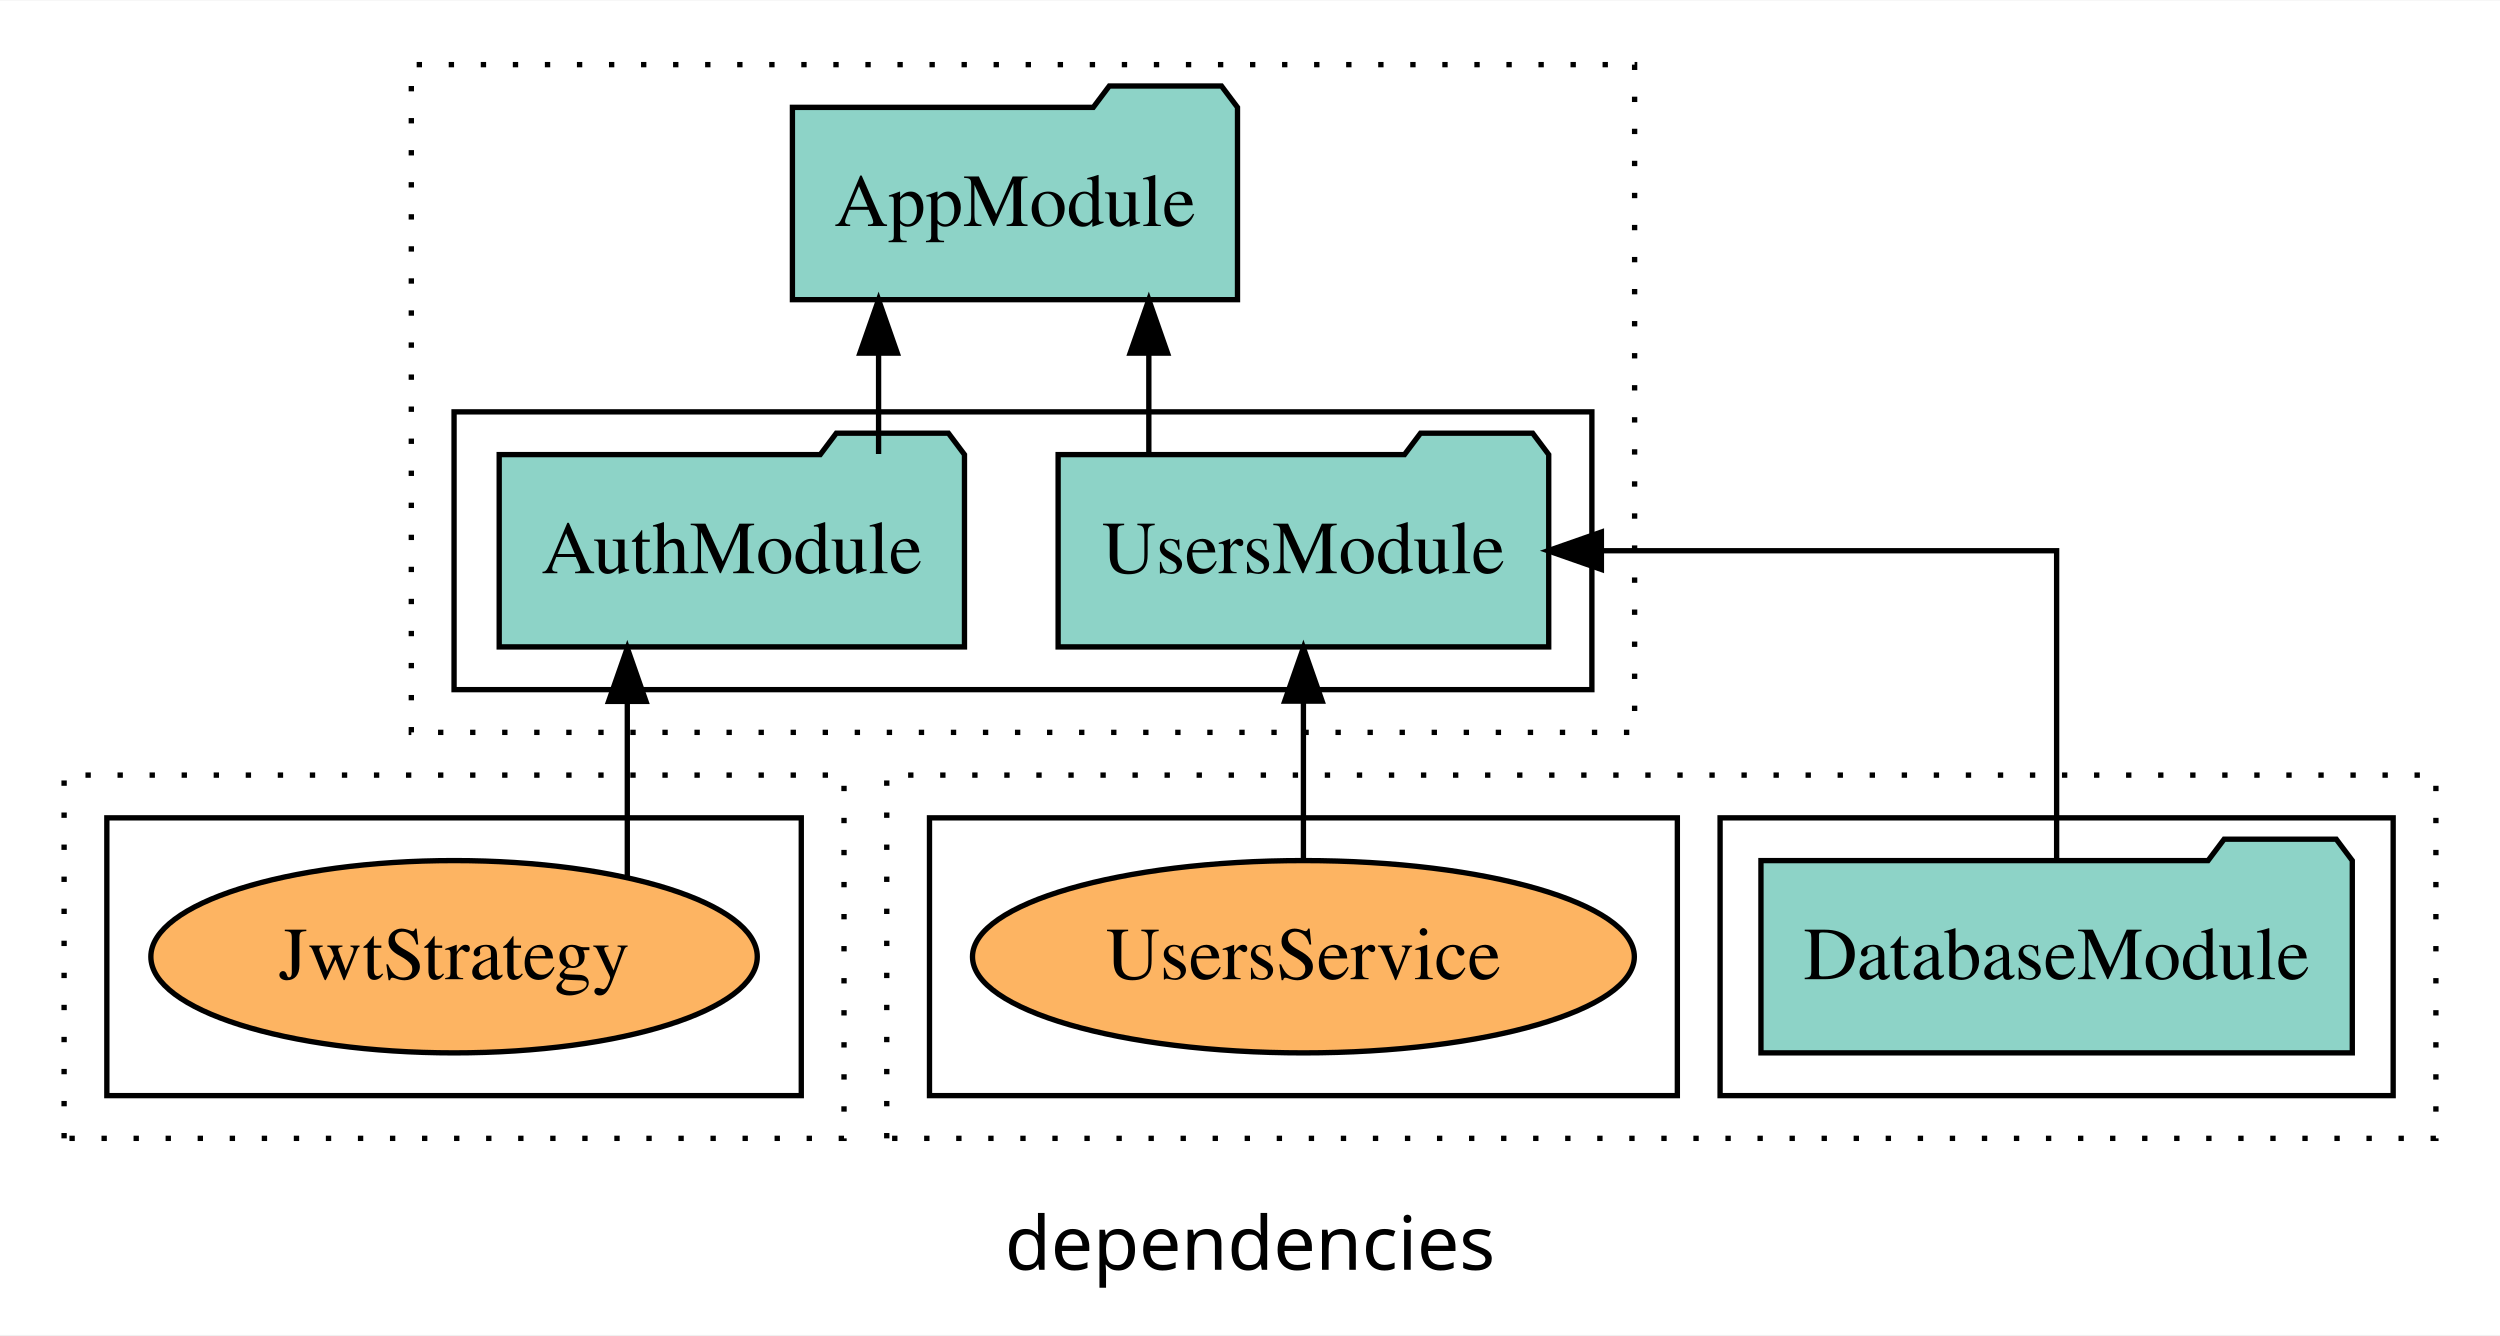
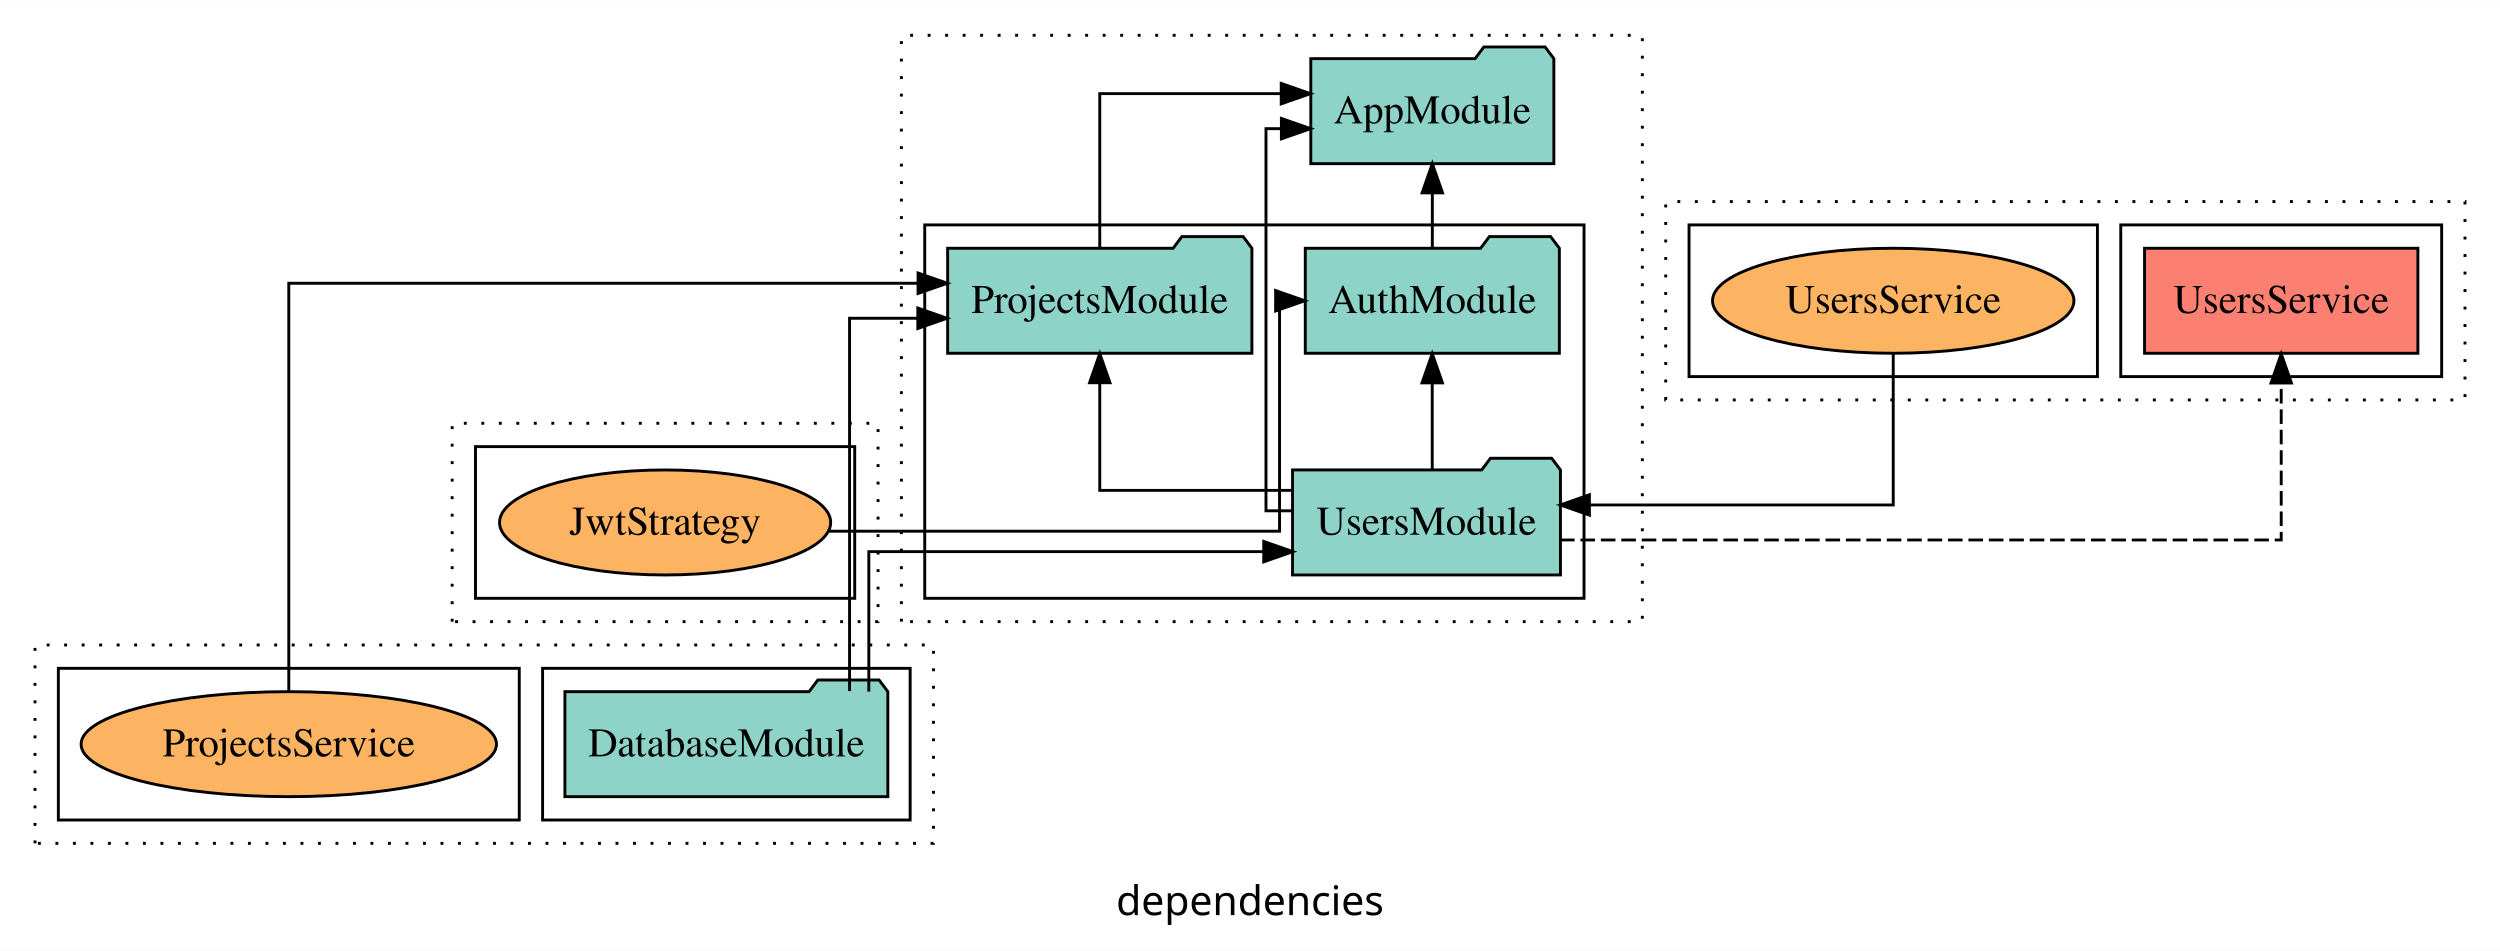
- <svg xmlns="http://www.w3.org/2000/svg" width="468pt" height="250pt" viewBox="0.00 0.00 468.00 249.80">
-   <g id="graph0" class="graph" transform="scale(1 1) rotate(0) translate(4 245.8)">
-     <polygon fill="white" stroke="transparent" points="-4,4 -4,-245.8 464,-245.8 464,4 -4,4" />
-     <text text-anchor="middle" x="230" y="-8.2" font-family="sans-serif" font-size="14.00">dependencies</text>
+ <svg xmlns="http://www.w3.org/2000/svg" width="857pt" height="326pt" viewBox="0.00 0.00 857.00 325.80">
+   <g id="graph0" class="graph" transform="scale(1 1) rotate(0) translate(4 321.8)">
+     <polygon fill="white" stroke="transparent" points="-4,4 -4,-321.8 853,-321.8 853,4 -4,4" />
+     <text text-anchor="middle" x="424.5" y="-8.2" font-family="sans-serif" font-size="14.00">dependencies</text>
    <g id="clust1" class="cluster">
-       <polygon fill="none" stroke="black" stroke-dasharray="1,5" points="73,-108.8 73,-233.8 302,-233.8 302,-108.8 73,-108.8" />
+       <polygon fill="none" stroke="black" stroke-dasharray="1,5" points="305,-108.8 305,-309.8 559,-309.8 559,-108.8 305,-108.8" />
    </g>
    <g id="clust3" class="cluster">
-       <polygon fill="none" stroke="black" points="81,-116.8 81,-168.8 294,-168.8 294,-116.8 81,-116.8" />
+       <polygon fill="none" stroke="black" points="313,-116.8 313,-244.8 539,-244.8 539,-116.8 313,-116.8" />
    </g>
    <g id="clust7" class="cluster">
-       <polygon fill="none" stroke="black" stroke-dasharray="1,5" points="8,-32.8 8,-100.8 154,-100.8 154,-32.8 8,-32.8" />
+       <polygon fill="none" stroke="black" stroke-dasharray="1,5" points="151,-108.8 151,-176.8 297,-176.8 297,-108.8 151,-108.8" />
    </g>
    <g id="clust12" class="cluster">
-       <polygon fill="none" stroke="black" points="16,-40.8 16,-92.8 146,-92.8 146,-40.8 16,-40.8" />
+       <polygon fill="none" stroke="black" points="159,-116.8 159,-168.8 289,-168.8 289,-116.8 159,-116.8" />
    </g>
    <g id="clust19" class="cluster">
-       <polygon fill="none" stroke="black" stroke-dasharray="1,5" points="162,-32.8 162,-100.8 452,-100.8 452,-32.8 162,-32.8" />
+       <polygon fill="none" stroke="black" stroke-dasharray="1,5" points="8,-32.8 8,-100.8 316,-100.8 316,-32.8 8,-32.8" />
    </g>
    <g id="clust21" class="cluster">
-       <polygon fill="none" stroke="black" points="318,-40.8 318,-92.8 444,-92.8 444,-40.8 318,-40.8" />
+       <polygon fill="none" stroke="black" points="182,-40.8 182,-92.8 308,-92.8 308,-40.8 182,-40.8" />
    </g>
    <g id="clust24" class="cluster">
-       <polygon fill="none" stroke="black" points="170,-40.8 170,-92.8 310,-92.8 310,-40.8 170,-40.8" />
+       <polygon fill="none" stroke="black" points="16,-40.8 16,-92.8 174,-92.8 174,-40.8 16,-40.8" />
+     </g>
+     <g id="clust25" class="cluster">
+       <polygon fill="none" stroke="black" stroke-dasharray="1,5" points="567,-184.8 567,-252.8 841,-252.8 841,-184.8 567,-184.8" />
+     </g>
+     <g id="clust28" class="cluster">
+       <polygon fill="none" stroke="black" points="723,-192.8 723,-244.8 833,-244.8 833,-192.8 723,-192.8" />
+     </g>
+     <g id="clust30" class="cluster">
+       <polygon fill="none" stroke="black" points="575,-192.8 575,-244.8 715,-244.8 715,-192.8 575,-192.8" />
    </g>
    <g id="node1" class="node">
-       <polygon fill="#8dd3c7" stroke="black" points="176.55,-160.8 173.55,-164.8 152.55,-164.8 149.55,-160.8 89.45,-160.8 89.45,-124.8 176.55,-124.8 176.55,-160.8" />
-       <text text-anchor="middle" x="133" y="-138.6" font-family="Times,serif" font-size="14.00">AuthModule</text>
+       <polygon fill="#8dd3c7" stroke="black" points="530.55,-236.8 527.55,-240.8 506.55,-240.8 503.55,-236.8 443.45,-236.8 443.45,-200.8 530.55,-200.8 530.55,-236.8" />
+       <text text-anchor="middle" x="487" y="-214.6" font-family="Times,serif" font-size="14.00">AuthModule</text>
+     </g>
+     <g id="node4" class="node">
+       <polygon fill="#8dd3c7" stroke="black" points="528.66,-301.8 525.66,-305.8 504.66,-305.8 501.66,-301.8 445.34,-301.8 445.34,-265.8 528.66,-265.8 528.66,-301.8" />
+       <text text-anchor="middle" x="487" y="-279.6" font-family="Times,serif" font-size="14.00">AppModule</text>
+     </g>
+     <g id="edge1" class="edge">
+       <path fill="none" stroke="black" d="M487,-236.91C487,-236.91 487,-255.79 487,-255.79" />
+       <polygon fill="black" stroke="black" points="483.5,-255.79 487,-265.79 490.5,-255.79 483.5,-255.79" />
+     </g>
+     <g id="node2" class="node">
+       <polygon fill="#8dd3c7" stroke="black" points="425.15,-236.8 422.15,-240.8 401.15,-240.8 398.15,-236.8 320.85,-236.8 320.85,-200.8 425.15,-200.8 425.15,-236.8" />
+       <text text-anchor="middle" x="373" y="-214.6" font-family="Times,serif" font-size="14.00">ProjectsModule</text>
+     </g>
+     <g id="edge2" class="edge">
+       <path fill="none" stroke="black" d="M373,-237.08C373,-258.12 373,-289.8 373,-289.8 373,-289.8 435.2,-289.8 435.2,-289.8" />
+       <polygon fill="black" stroke="black" points="435.2,-293.3 445.2,-289.8 435.2,-286.3 435.2,-293.3" />
    </g>
    <g id="node3" class="node">
-       <polygon fill="#8dd3c7" stroke="black" points="227.66,-225.8 224.66,-229.8 203.66,-229.8 200.66,-225.8 144.34,-225.8 144.34,-189.8 227.66,-189.8 227.66,-225.8" />
-       <text text-anchor="middle" x="186" y="-203.6" font-family="Times,serif" font-size="14.00">AppModule</text>
+       <polygon fill="#8dd3c7" stroke="black" points="530.92,-160.8 527.92,-164.8 506.92,-164.8 503.92,-160.8 439.08,-160.8 439.08,-124.8 530.92,-124.8 530.92,-160.8" />
+       <text text-anchor="middle" x="485" y="-138.6" font-family="Times,serif" font-size="14.00">UsersModule</text>
    </g>
-     <g id="edge1" class="edge">
-       <path fill="none" stroke="black" d="M160.47,-160.91C160.47,-160.91 160.47,-179.79 160.47,-179.79" />
-       <polygon fill="black" stroke="black" points="156.97,-179.79 160.47,-189.79 163.97,-179.79 156.97,-179.79" />
+     <g id="edge4" class="edge">
+       <path fill="none" stroke="black" d="M486.97,-160.81C486.97,-160.81 486.97,-190.65 486.97,-190.65" />
+       <polygon fill="black" stroke="black" points="483.47,-190.65 486.97,-200.65 490.47,-190.65 483.47,-190.65" />
    </g>
-     <g id="node2" class="node">
-       <polygon fill="#8dd3c7" stroke="black" points="285.92,-160.8 282.92,-164.8 261.92,-164.8 258.92,-160.8 194.08,-160.8 194.08,-124.8 285.92,-124.8 285.92,-160.8" />
-       <text text-anchor="middle" x="240" y="-138.6" font-family="Times,serif" font-size="14.00">UsersModule</text>
-     </g>
-     <g id="edge2" class="edge">
-       <path fill="none" stroke="black" d="M211.06,-160.91C211.06,-160.91 211.06,-179.79 211.06,-179.79" />
-       <polygon fill="black" stroke="black" points="207.56,-179.79 211.06,-189.79 214.56,-179.79 207.56,-179.79" />
-     </g>
-     <g id="node4" class="node">
-       <ellipse fill="#fdb462" stroke="black" cx="81" cy="-66.8" rx="56.76" ry="18" />
-       <text text-anchor="middle" x="81" y="-62.6" font-family="Times,serif" font-size="14.00">JwtStrategy</text>
+     <g id="edge7" class="edge">
+       <path fill="none" stroke="black" d="M439.12,-153.8C408.19,-153.8 373,-153.8 373,-153.8 373,-153.8 373,-190.69 373,-190.69" />
+       <polygon fill="black" stroke="black" points="369.5,-190.69 373,-200.69 376.5,-190.69 369.5,-190.69" />
    </g>
    <g id="edge3" class="edge">
-       <path fill="none" stroke="black" d="M113.43,-81.82C113.43,-81.82 113.43,-114.6 113.43,-114.6" />
-       <polygon fill="black" stroke="black" points="109.93,-114.6 113.43,-124.6 116.93,-114.6 109.93,-114.6" />
+       <path fill="none" stroke="black" d="M439.06,-146.8C433.64,-146.8 429.98,-146.8 429.98,-146.8 429.98,-146.8 429.98,-277.8 429.98,-277.8 429.98,-277.8 435.26,-277.8 435.26,-277.8" />
+       <polygon fill="black" stroke="black" points="435.26,-281.3 445.26,-277.8 435.26,-274.3 435.26,-281.3" />
+     </g>
+     <g id="node8" class="node">
+       <polygon fill="#fb8072" stroke="black" points="824.85,-236.8 731.15,-236.8 731.15,-200.8 824.85,-200.8 824.85,-236.8" />
+       <text text-anchor="middle" x="778" y="-214.6" font-family="Times,serif" font-size="14.00">UsersService </text>
+     </g>
+     <g id="edge10" class="edge">
+       <path fill="none" stroke="black" stroke-dasharray="5,2" d="M530.78,-136.8C613.19,-136.8 778,-136.8 778,-136.8 778,-136.8 778,-190.6 778,-190.6" />
+       <polygon fill="black" stroke="black" points="774.5,-190.6 778,-200.6 781.5,-190.6 774.5,-190.6" />
    </g>
    <g id="node5" class="node">
-       <polygon fill="#8dd3c7" stroke="black" points="436.35,-84.8 433.35,-88.8 412.35,-88.8 409.35,-84.8 325.65,-84.8 325.65,-48.8 436.35,-48.8 436.35,-84.8" />
-       <text text-anchor="middle" x="381" y="-62.6" font-family="Times,serif" font-size="14.00">DatabaseModule</text>
+       <ellipse fill="#fdb462" stroke="black" cx="224" cy="-142.8" rx="56.76" ry="18" />
+       <text text-anchor="middle" x="224" y="-138.6" font-family="Times,serif" font-size="14.00">JwtStrategy</text>
    </g>
-     <g id="edge4" class="edge">
-       <path fill="none" stroke="black" d="M381,-84.81C381,-107.29 381,-142.8 381,-142.8 381,-142.8 295.78,-142.8 295.78,-142.8" />
-       <polygon fill="black" stroke="black" points="295.78,-139.3 285.78,-142.8 295.78,-146.3 295.78,-139.3" />
+     <g id="edge5" class="edge">
+       <path fill="none" stroke="black" d="M279.89,-139.8C342.29,-139.8 434.63,-139.8 434.63,-139.8 434.63,-139.8 434.63,-218.8 434.63,-218.8 434.63,-218.8 435.5,-218.8 435.5,-218.8" />
+       <polygon fill="black" stroke="black" points="433.28,-222.3 443.28,-218.8 433.28,-215.3 433.28,-222.3" />
    </g>
    <g id="node6" class="node">
-       <ellipse fill="#fdb462" stroke="black" cx="240" cy="-66.8" rx="61.95" ry="18" />
-       <text text-anchor="middle" x="240" y="-62.6" font-family="Times,serif" font-size="14.00">UsersService</text>
+       <polygon fill="#8dd3c7" stroke="black" points="300.35,-84.8 297.35,-88.8 276.35,-88.8 273.35,-84.8 189.65,-84.8 189.65,-48.8 300.35,-48.8 300.35,-84.8" />
+       <text text-anchor="middle" x="245" y="-62.6" font-family="Times,serif" font-size="14.00">DatabaseModule</text>
    </g>
-     <g id="edge5" class="edge">
-       <path fill="none" stroke="black" d="M240,-84.81C240,-84.81 240,-114.65 240,-114.65" />
-       <polygon fill="black" stroke="black" points="236.5,-114.65 240,-124.65 243.5,-114.65 236.5,-114.65" />
+     <g id="edge6" class="edge">
+       <path fill="none" stroke="black" d="M287.23,-85C287.23,-124.13 287.23,-212.8 287.23,-212.8 287.23,-212.8 310.63,-212.8 310.63,-212.8" />
+       <polygon fill="black" stroke="black" points="310.63,-216.3 320.63,-212.8 310.63,-209.3 310.63,-216.3" />
+     </g>
+     <g id="edge9" class="edge">
+       <path fill="none" stroke="black" d="M293.83,-84.83C293.83,-104.38 293.83,-132.8 293.83,-132.8 293.83,-132.8 429.21,-132.8 429.21,-132.8" />
+       <polygon fill="black" stroke="black" points="429.21,-136.3 439.21,-132.8 429.21,-129.3 429.21,-136.3" />
+     </g>
+     <g id="node7" class="node">
+       <ellipse fill="#fdb462" stroke="black" cx="95" cy="-66.8" rx="71.2" ry="18" />
+       <text text-anchor="middle" x="95" y="-62.6" font-family="Times,serif" font-size="14.00">ProjectsService</text>
+     </g>
+     <g id="edge8" class="edge">
+       <path fill="none" stroke="black" d="M95,-84.92C95,-126.43 95,-224.8 95,-224.8 95,-224.8 310.71,-224.8 310.71,-224.8" />
+       <polygon fill="black" stroke="black" points="310.71,-228.3 320.71,-224.8 310.71,-221.3 310.71,-228.3" />
+     </g>
+     <g id="node9" class="node">
+       <ellipse fill="#fdb462" stroke="black" cx="645" cy="-218.8" rx="61.95" ry="18" />
+       <text text-anchor="middle" x="645" y="-214.6" font-family="Times,serif" font-size="14.00">UsersService</text>
+     </g>
+     <g id="edge11" class="edge">
+       <path fill="none" stroke="black" d="M645,-200.77C645,-180.03 645,-148.8 645,-148.8 645,-148.8 540.85,-148.8 540.85,-148.8" />
+       <polygon fill="black" stroke="black" points="540.85,-145.3 530.85,-148.8 540.85,-152.3 540.85,-145.3" />
    </g>
  </g>
</svg>
